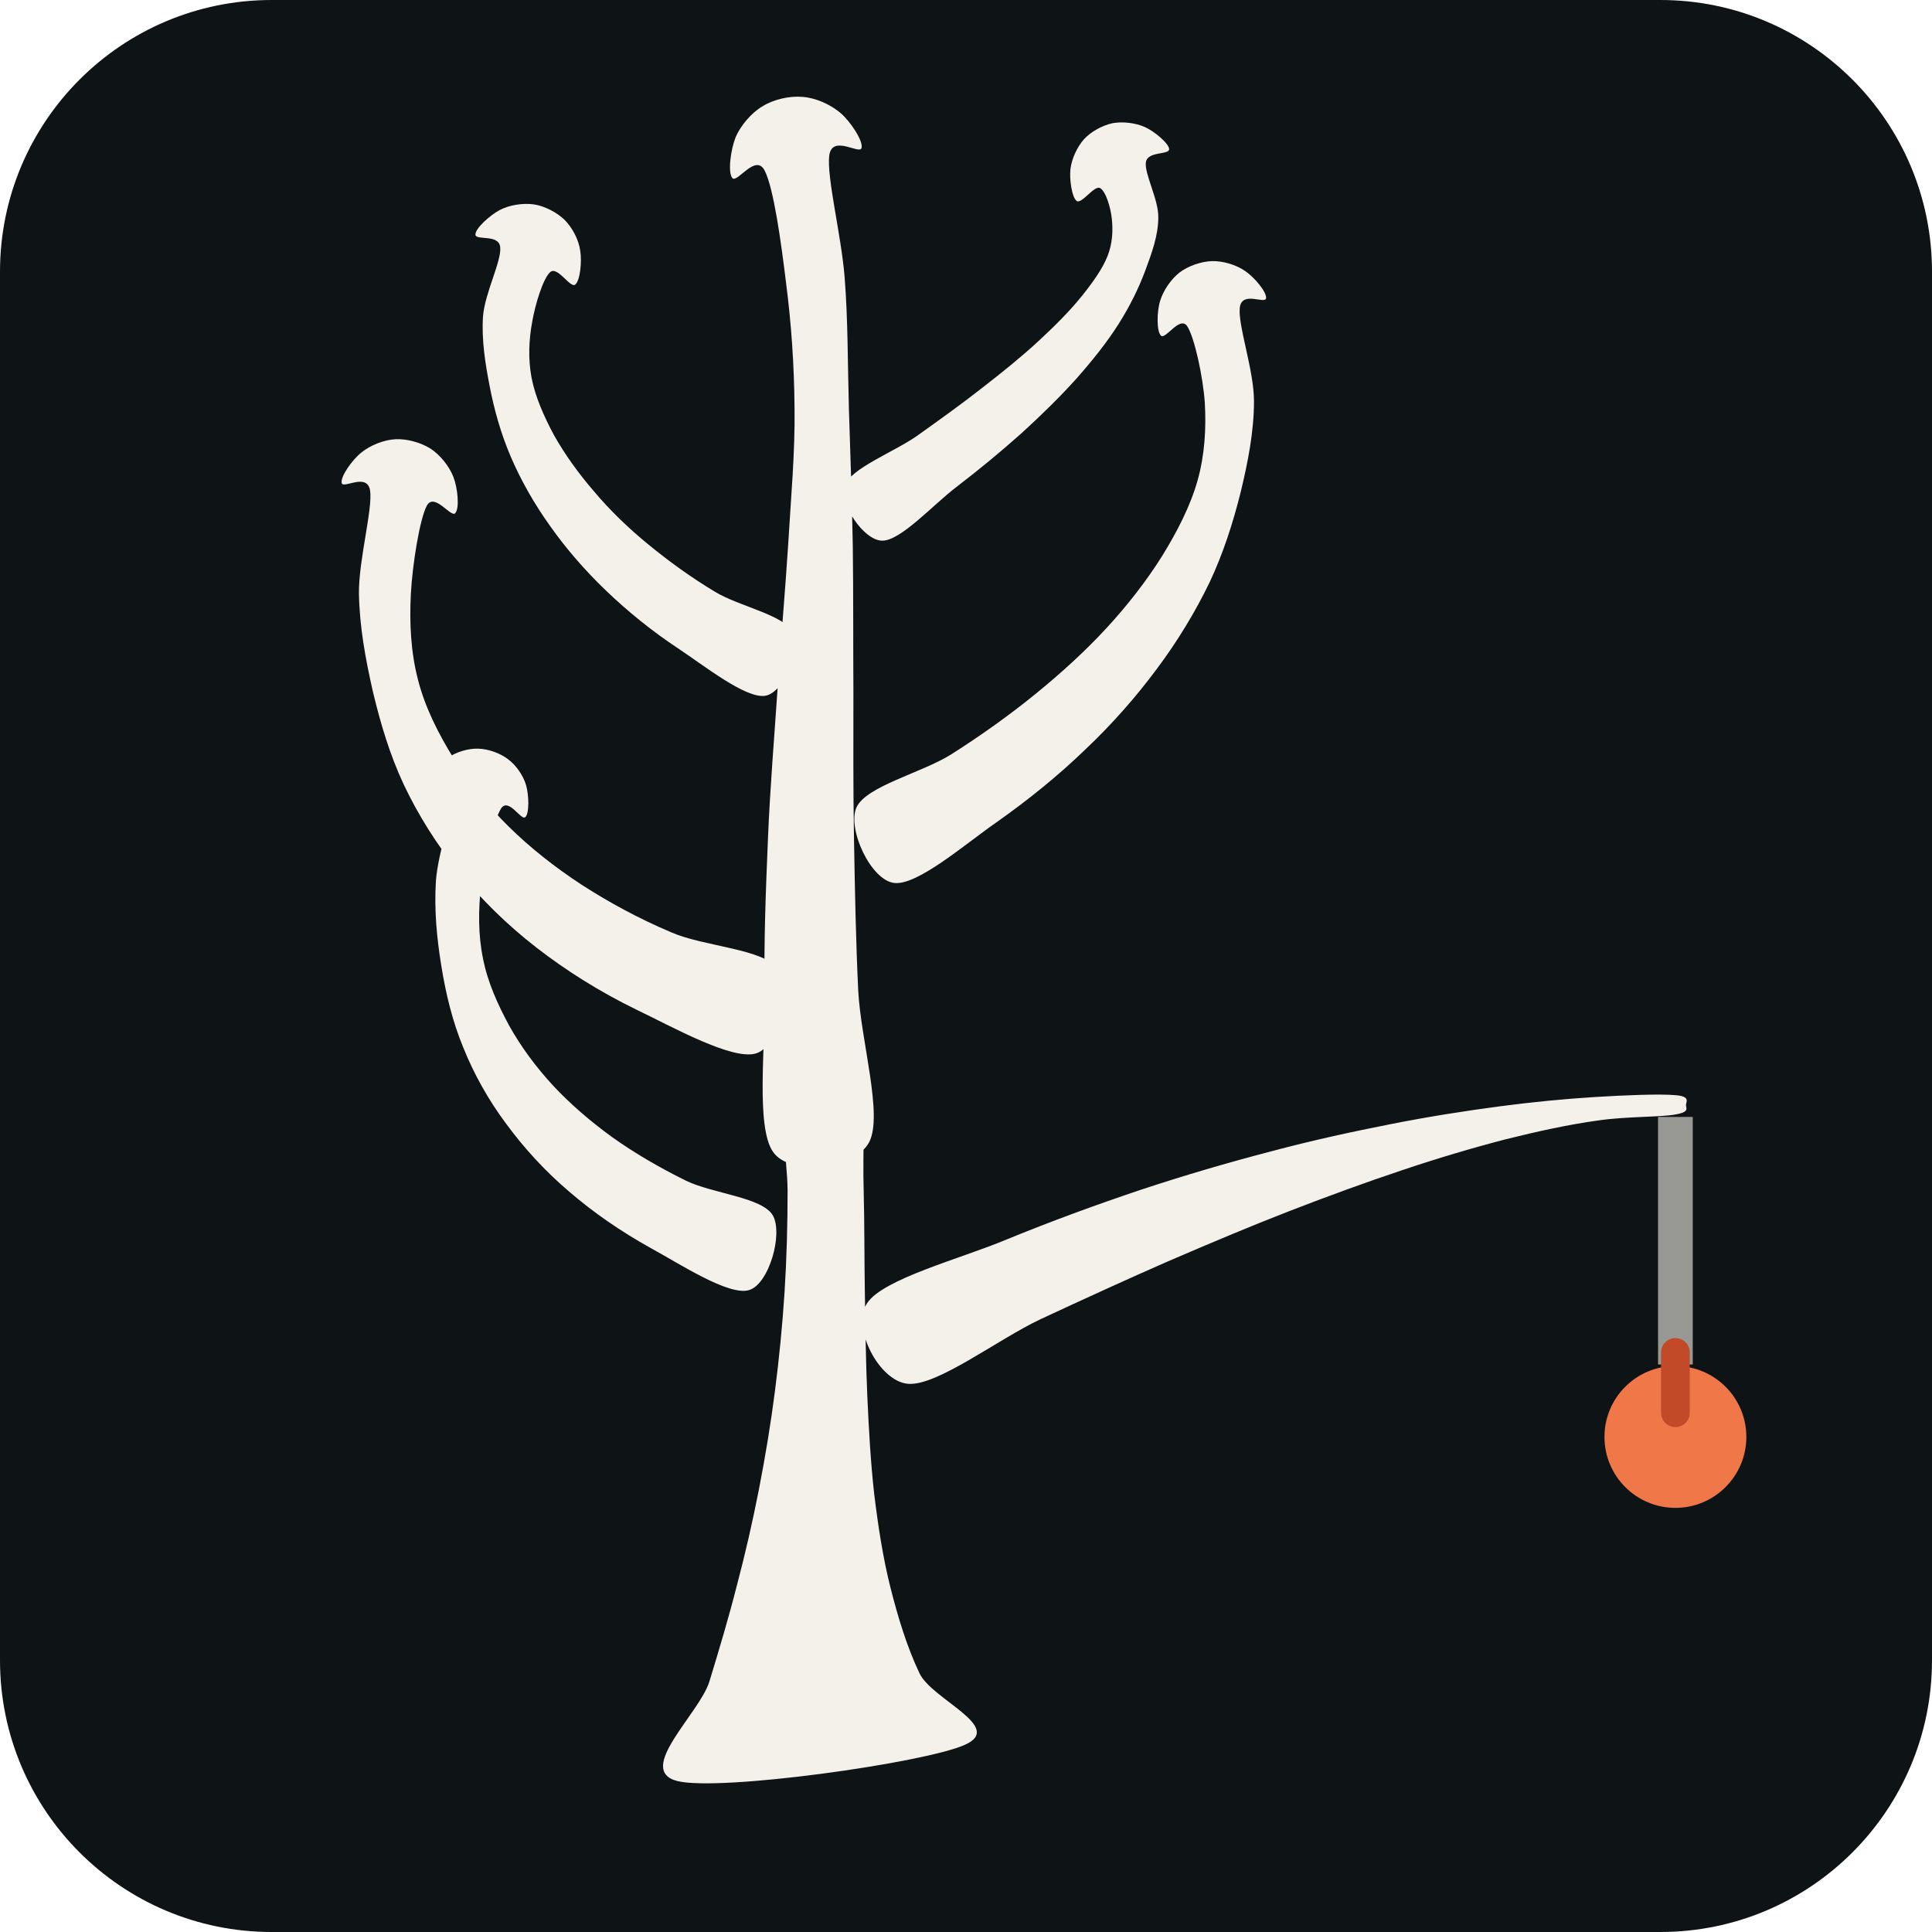
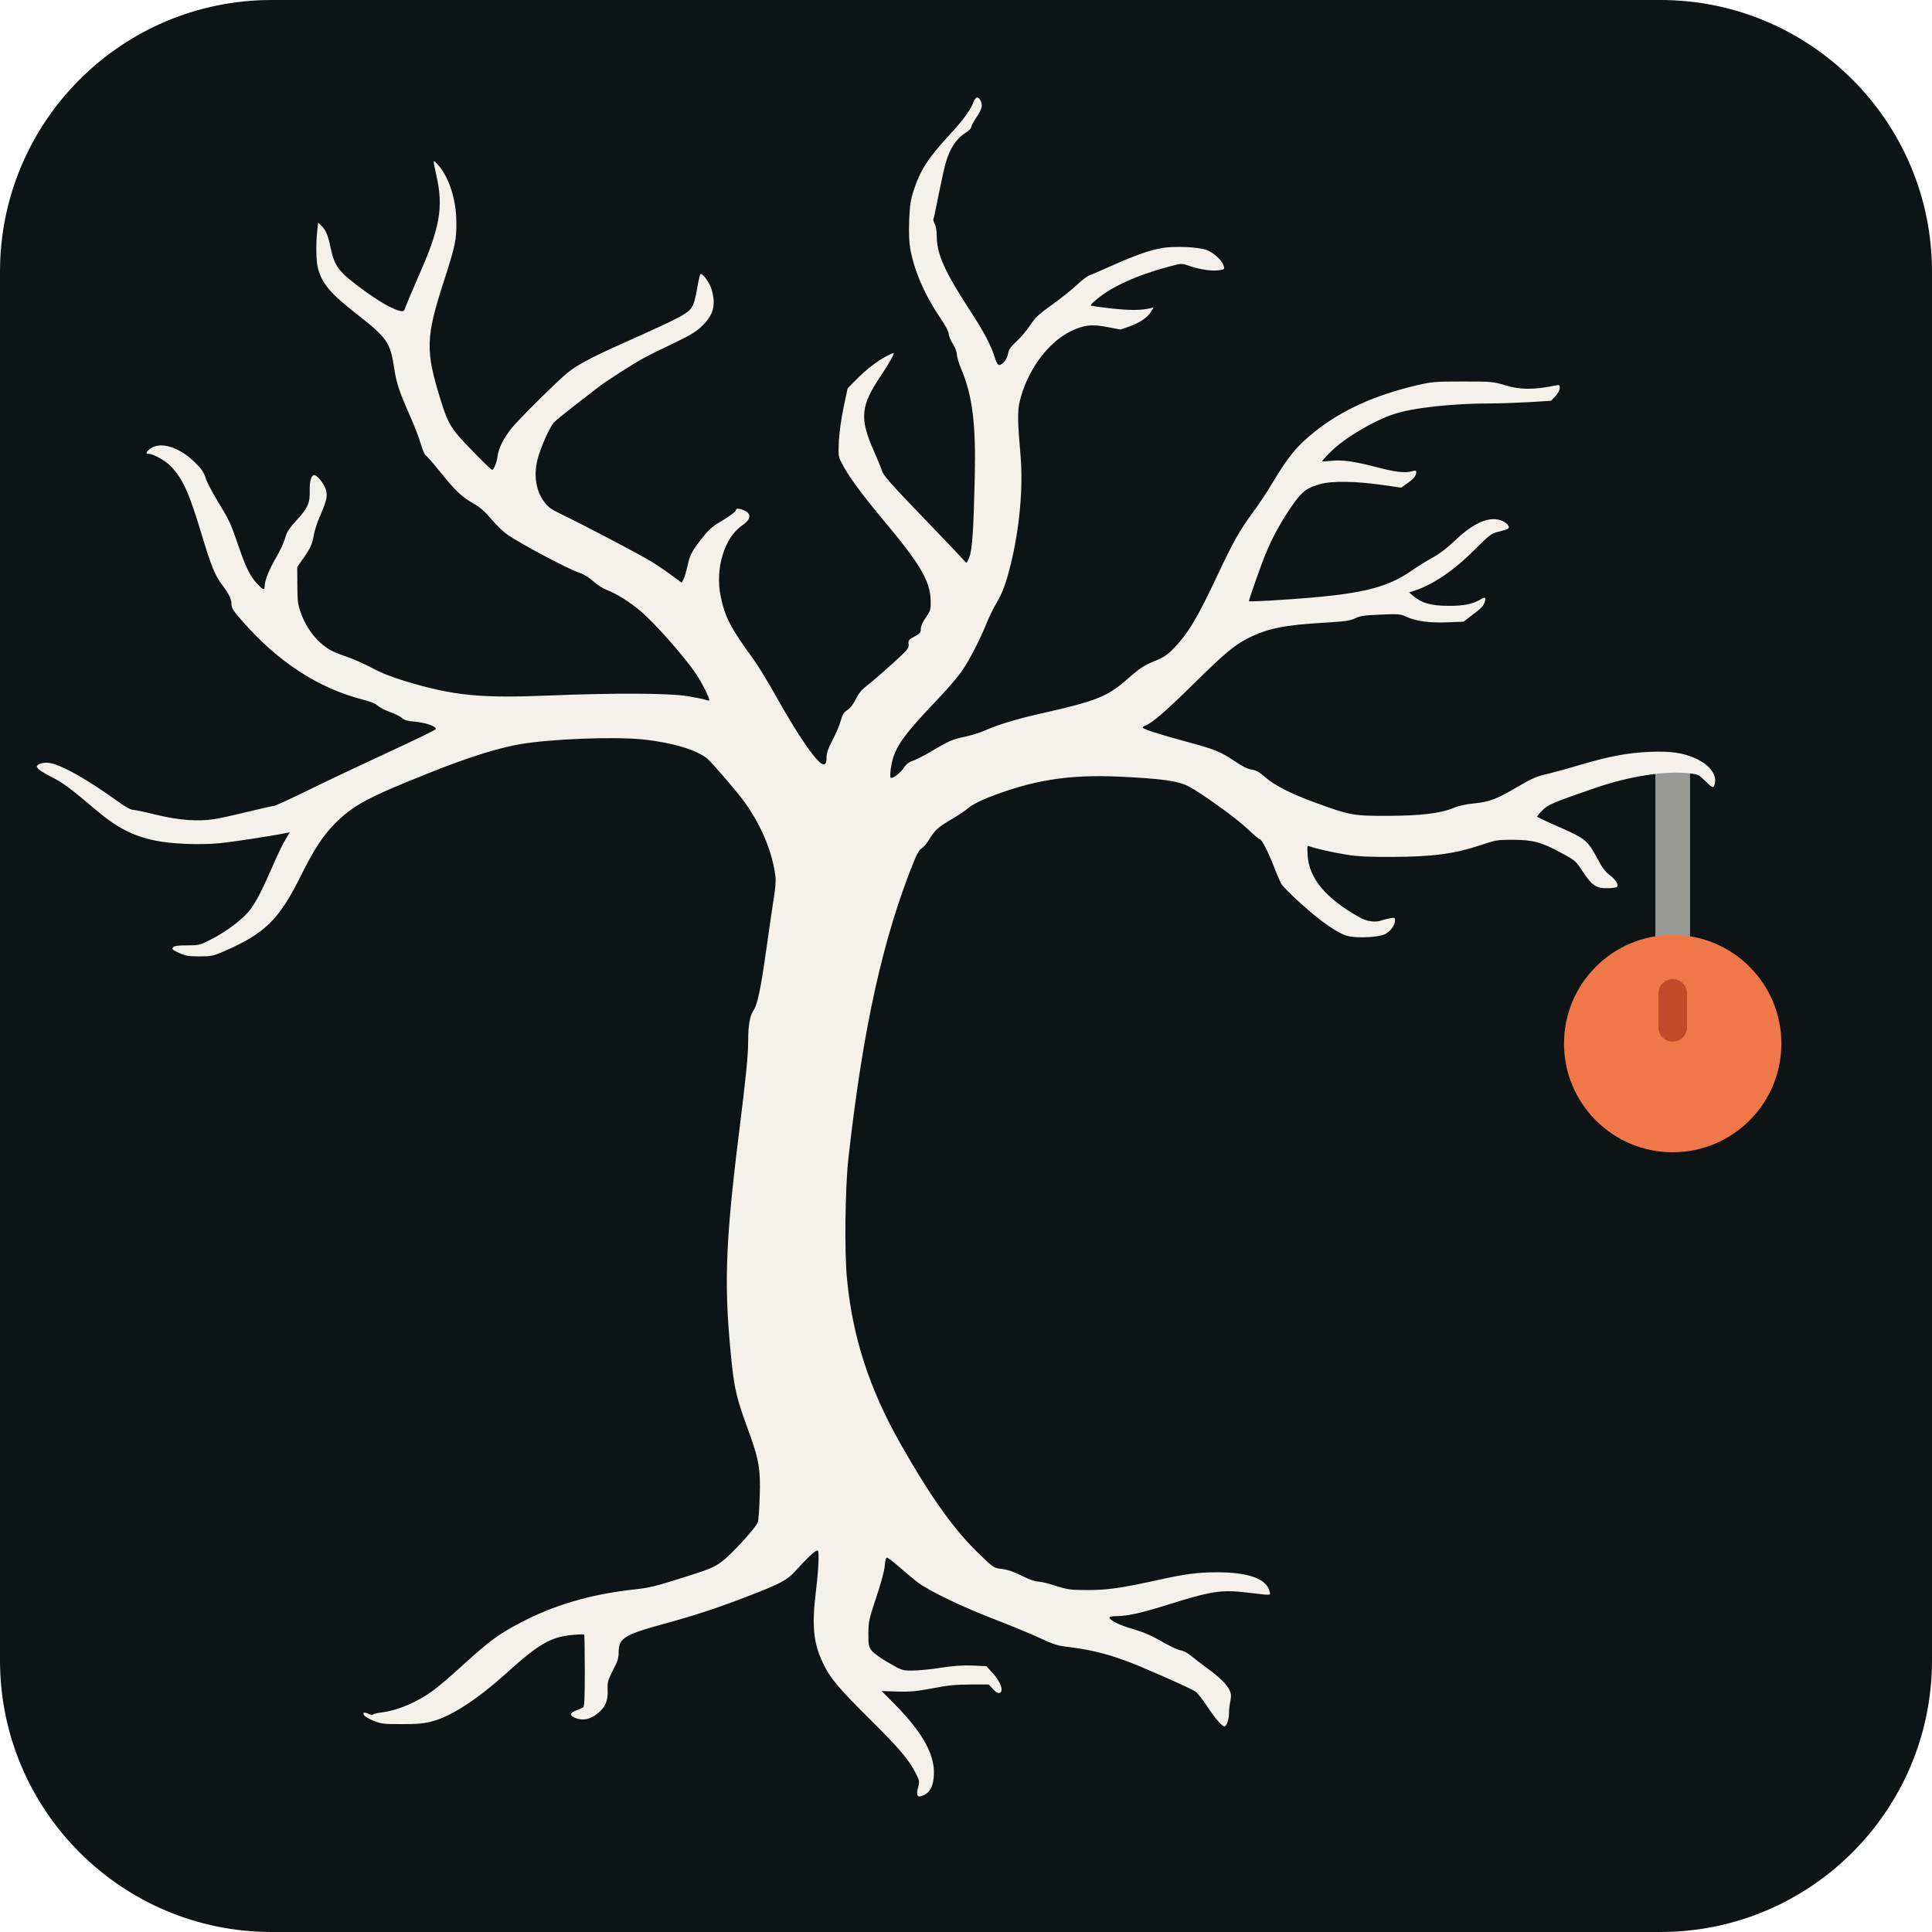
<svg xmlns="http://www.w3.org/2000/svg" width="64" height="64" viewBox="0 0 64 64" role="img" aria-label="gantree">
  <rect width="64" height="64" rx="9" fill="#0e1316" />
-   <path fill="#f4f0ea" d="M 31.96 57.8 C 33.3 57.21 30.87 56.3 30.46 55.43 C 30.05 54.57 29.75 53.59 29.5 52.6 C 29.25 51.61 29.09 50.56 28.96 49.5 C 28.84 48.43 28.78 47.33 28.73 46.23 C 28.68 45.12 28.67 43.99 28.65 42.85 C 28.63 41.72 28.64 40.56 28.61 39.41 C 28.57 38.25 28.69 36.53 28.45 35.91 C 28.21 35.28 27.59 35.62 27.17 35.65 C 26.76 35.68 26.13 35.46 25.95 36.09 C 25.77 36.73 26.08 38.33 26.09 39.44 C 26.09 40.56 26.06 41.68 25.99 42.79 C 25.92 43.89 25.81 45 25.67 46.09 C 25.53 47.18 25.35 48.26 25.14 49.34 C 24.93 50.41 24.69 51.46 24.41 52.52 C 24.14 53.58 23.83 54.62 23.5 55.7 C 23.17 56.77 21.03 58.64 22.44 59 C 23.85 59.35 30.63 58.4 31.96 57.8 Z M 28.79 37.84 C 29.26 36.95 28.52 34.49 28.43 32.82 C 28.35 31.15 28.32 29.47 28.29 27.82 C 28.26 26.16 28.27 24.51 28.27 22.88 C 28.26 21.26 28.27 19.65 28.25 18.09 C 28.22 16.53 28.17 15 28.12 13.51 C 28.08 12.03 28.09 10.59 27.98 9.19 C 27.87 7.8 27.38 5.87 27.47 5.15 C 27.57 4.44 28.48 5.14 28.54 4.9 C 28.6 4.67 28.17 4.02 27.84 3.74 C 27.51 3.46 27.02 3.24 26.59 3.21 C 26.16 3.17 25.63 3.29 25.26 3.52 C 24.89 3.74 24.54 4.15 24.37 4.54 C 24.21 4.94 24.1 5.71 24.26 5.9 C 24.42 6.08 25.03 5.07 25.33 5.65 C 25.63 6.23 25.88 8.06 26.04 9.38 C 26.21 10.69 26.31 12.09 26.32 13.54 C 26.34 14.98 26.2 16.49 26.11 18.03 C 26.01 19.58 25.87 21.17 25.76 22.79 C 25.65 24.42 25.51 26.08 25.44 27.77 C 25.37 29.45 25.3 31.18 25.33 32.91 C 25.36 34.64 25.03 37.34 25.61 38.16 C 26.18 38.98 28.32 38.73 28.79 37.84 Z M 26.26 20.95 C 25.99 20.37 24.48 20.09 23.68 19.6 C 22.88 19.12 22.14 18.58 21.47 18.03 C 20.8 17.48 20.19 16.89 19.68 16.28 C 19.16 15.68 18.71 15.05 18.36 14.43 C 18.02 13.8 17.73 13.14 17.61 12.52 C 17.49 11.89 17.52 11.25 17.63 10.66 C 17.73 10.08 17.99 9.22 18.23 9.01 C 18.47 8.81 18.89 9.55 19.05 9.43 C 19.22 9.31 19.28 8.65 19.22 8.3 C 19.17 7.94 18.96 7.54 18.7 7.28 C 18.44 7.03 18.03 6.82 17.68 6.77 C 17.32 6.72 16.87 6.79 16.55 6.96 C 16.23 7.13 15.74 7.57 15.75 7.77 C 15.75 7.98 16.53 7.74 16.57 8.19 C 16.62 8.64 16.06 9.71 16 10.48 C 15.95 11.25 16.07 12.02 16.22 12.79 C 16.37 13.57 16.59 14.36 16.92 15.13 C 17.25 15.9 17.69 16.68 18.22 17.42 C 18.74 18.16 19.37 18.89 20.08 19.57 C 20.79 20.25 21.6 20.91 22.48 21.49 C 23.35 22.07 24.7 23.14 25.34 23.05 C 25.97 22.96 26.54 21.52 26.26 20.95 Z M 29.22 17.91 C 29.83 17.92 30.89 16.74 31.66 16.15 C 32.43 15.56 33.17 14.95 33.84 14.35 C 34.5 13.75 35.12 13.14 35.66 12.54 C 36.19 11.94 36.67 11.34 37.05 10.74 C 37.43 10.14 37.72 9.55 37.94 8.96 C 38.16 8.37 38.37 7.79 38.37 7.2 C 38.38 6.6 37.9 5.75 37.96 5.37 C 38.02 5 38.73 5.14 38.73 4.94 C 38.72 4.75 38.24 4.35 37.93 4.21 C 37.62 4.07 37.19 4.02 36.86 4.08 C 36.52 4.15 36.14 4.36 35.91 4.61 C 35.68 4.87 35.5 5.26 35.46 5.6 C 35.42 5.94 35.51 6.55 35.67 6.66 C 35.84 6.76 36.25 6.13 36.44 6.23 C 36.63 6.33 36.79 6.87 36.83 7.24 C 36.87 7.62 36.86 8.04 36.69 8.48 C 36.52 8.91 36.19 9.37 35.81 9.84 C 35.43 10.31 34.94 10.8 34.4 11.3 C 33.86 11.8 33.23 12.31 32.56 12.83 C 31.9 13.35 31.16 13.88 30.39 14.43 C 29.63 14.97 28.18 15.51 27.98 16.09 C 27.79 16.67 28.6 17.9 29.22 17.91 Z M 25.77 32.1 C 25.31 31.43 23.33 31.36 22.25 30.89 C 21.16 30.43 20.17 29.89 19.27 29.31 C 18.37 28.72 17.56 28.08 16.85 27.38 C 16.14 26.68 15.53 25.92 15.02 25.11 C 14.52 24.3 14.08 23.43 13.85 22.53 C 13.61 21.62 13.56 20.65 13.61 19.68 C 13.66 18.72 13.9 17.2 14.14 16.75 C 14.39 16.3 14.94 17.16 15.08 17 C 15.23 16.84 15.16 16.16 15.02 15.8 C 14.88 15.44 14.58 15.07 14.26 14.86 C 13.94 14.66 13.48 14.53 13.1 14.55 C 12.71 14.57 12.27 14.75 11.97 14.99 C 11.67 15.23 11.27 15.79 11.32 16 C 11.36 16.21 12.16 15.64 12.26 16.25 C 12.35 16.86 11.88 18.55 11.89 19.66 C 11.91 20.77 12.11 21.84 12.35 22.9 C 12.6 23.95 12.91 25 13.38 26 C 13.85 26.99 14.46 27.97 15.19 28.87 C 15.92 29.77 16.79 30.63 17.77 31.39 C 18.75 32.15 19.86 32.85 21.07 33.44 C 22.28 34.02 24.24 35.12 25.03 34.9 C 25.81 34.68 26.24 32.77 25.77 32.1 Z M 29.63 29.25 C 30.4 29.33 31.96 27.97 33.01 27.24 C 34.06 26.5 35.06 25.69 35.94 24.84 C 36.83 24 37.63 23.09 38.32 22.16 C 39.01 21.24 39.6 20.26 40.07 19.29 C 40.53 18.31 40.85 17.3 41.1 16.3 C 41.34 15.3 41.54 14.3 41.54 13.28 C 41.54 12.27 41 10.76 41.07 10.19 C 41.14 9.62 41.91 10.09 41.94 9.88 C 41.97 9.68 41.55 9.18 41.25 8.98 C 40.95 8.77 40.51 8.64 40.15 8.65 C 39.79 8.66 39.36 8.81 39.07 9.03 C 38.79 9.25 38.53 9.63 38.43 9.97 C 38.32 10.32 38.31 10.98 38.46 11.12 C 38.61 11.26 39.09 10.44 39.33 10.81 C 39.57 11.18 39.85 12.48 39.91 13.33 C 39.96 14.18 39.91 15.07 39.67 15.92 C 39.43 16.77 38.99 17.62 38.49 18.43 C 37.98 19.24 37.36 20.04 36.66 20.8 C 35.96 21.56 35.16 22.29 34.3 22.99 C 33.44 23.69 32.5 24.36 31.51 24.99 C 30.52 25.61 28.69 26.04 28.37 26.75 C 28.06 27.46 28.85 29.17 29.63 29.25 Z M 25.6 40.26 C 25.25 39.66 23.6 39.54 22.72 39.11 C 21.83 38.67 21.01 38.19 20.28 37.67 C 19.55 37.14 18.89 36.57 18.32 35.96 C 17.75 35.34 17.26 34.68 16.87 33.98 C 16.49 33.28 16.15 32.53 16 31.75 C 15.84 30.98 15.84 30.14 15.94 29.31 C 16.04 28.48 16.36 27.16 16.6 26.78 C 16.85 26.41 17.26 27.19 17.4 27.07 C 17.54 26.94 17.52 26.34 17.43 26.02 C 17.34 25.7 17.1 25.35 16.83 25.15 C 16.57 24.95 16.18 24.81 15.84 24.8 C 15.51 24.79 15.11 24.91 14.84 25.1 C 14.56 25.29 14.17 25.75 14.2 25.93 C 14.22 26.12 14.96 25.68 15 26.22 C 15.04 26.76 14.51 28.22 14.44 29.18 C 14.38 30.15 14.47 31.08 14.62 32 C 14.77 32.93 14.99 33.84 15.35 34.71 C 15.7 35.58 16.18 36.44 16.77 37.23 C 17.35 38.02 18.05 38.79 18.85 39.47 C 19.65 40.16 20.56 40.79 21.55 41.34 C 22.54 41.88 24.12 42.92 24.8 42.74 C 25.47 42.56 25.95 40.87 25.6 40.26 Z M 30.07 45.84 C 31.03 45.93 33.03 44.38 34.47 43.7 C 35.91 43.03 37.33 42.38 38.7 41.78 C 40.07 41.19 41.42 40.62 42.71 40.12 C 44 39.62 45.26 39.16 46.46 38.76 C 47.65 38.36 48.8 38.02 49.88 37.74 C 50.96 37.47 51.98 37.25 52.92 37.12 C 53.85 36.98 55.01 37.01 55.49 36.92 C 55.98 36.84 55.85 36.71 55.85 36.61 C 55.85 36.5 56.01 36.32 55.51 36.28 C 55 36.23 53.81 36.28 52.84 36.34 C 51.87 36.4 50.8 36.5 49.67 36.65 C 48.54 36.8 47.32 36.99 46.06 37.24 C 44.79 37.49 43.45 37.78 42.07 38.15 C 40.69 38.51 39.25 38.93 37.8 39.41 C 36.34 39.9 34.83 40.45 33.32 41.07 C 31.81 41.7 29.27 42.36 28.73 43.16 C 28.19 43.95 29.11 45.75 30.07 45.84 Z" />
-   <line x1="55.5" y1="37" x2="55.5" y2="45.2" stroke="#f4f0ea" stroke-opacity="0.6" stroke-width="1.15" />
-   <circle cx="55.5" cy="47.6" r="2.35" fill="#f07848" />
-   <path d="M55.5 44.8 V46.8" fill="none" stroke="#c24a28" stroke-width="0.95" stroke-linecap="round" />
+   <g fill="#f4f0ea" transform="translate(1.2 3.2) scale(0.044)">
+     <g transform="translate(0,1280) scale(0.1,-0.1)">
+       <path d="M7057 12760 c-24 -63 -80 -139 -183 -250 -159 -172 -221 -268 -269 -420 -23 -70 -28 -110 -33 -224 -3 -90 0 -164 8 -210 30 -167 109 -350 225 -520 40 -59 65 -106 65 -123 0 -14 14 -48 31 -74 18 -28 30 -61 30 -81 1 -18 16 -71 36 -116 82 -198 108 -409 99 -806 -9 -396 -19 -552 -41 -603 -9 -24 -19 -43 -21 -43 -3 0 -19 17 -37 37 -18 21 -141 150 -274 288 -265 275 -318 335 -328 374 -4 14 -31 80 -60 146 -107 243 -99 336 53 562 60 89 107 173 97 173 -3 0 -27 -11 -53 -24 -66 -33 -156 -103 -230 -178 l-63 -64 -30 -140 c-17 -81 -32 -187 -36 -254 -5 -110 -5 -118 20 -166 49 -98 147 -231 316 -434 278 -331 352 -459 355 -606 1 -66 -1 -74 -36 -125 -25 -35 -38 -66 -38 -86 0 -28 -6 -35 -48 -58 -44 -24 -48 -29 -44 -58 3 -30 -5 -40 -128 -152 -73 -66 -156 -138 -186 -160 -39 -29 -61 -56 -84 -102 -20 -40 -43 -69 -64 -82 -26 -17 -36 -32 -49 -80 -9 -33 -37 -99 -62 -146 -34 -65 -45 -98 -45 -131 0 -33 -5 -46 -17 -51 -38 -15 -181 187 -363 512 -62 110 -138 235 -169 277 -174 239 -215 317 -248 476 -43 208 28 441 160 532 80 54 74 103 -15 125 -20 5 -27 3 -32 -12 -3 -10 -47 -43 -96 -72 -74 -43 -101 -66 -149 -125 -83 -105 -98 -132 -117 -216 -9 -41 -23 -87 -30 -102 l-14 -28 -76 56 c-42 31 -110 77 -152 103 -80 50 -505 273 -675 355 -80 38 -103 55 -132 94 -64 86 -82 204 -49 327 22 86 92 241 123 273 14 15 82 70 149 122 68 52 151 117 185 143 67 52 281 188 362 230 28 15 121 61 208 102 131 63 167 86 215 133 82 81 100 156 67 270 -16 54 -72 129 -85 115 -4 -4 -15 -52 -24 -107 -9 -54 -23 -110 -31 -125 -33 -64 -61 -79 -559 -302 -213 -96 -314 -150 -386 -208 -71 -57 -367 -350 -420 -416 -61 -77 -99 -152 -107 -213 -6 -49 -28 -102 -42 -102 -4 0 -71 64 -147 143 -159 162 -183 200 -239 382 -116 374 -113 470 24 895 87 270 95 310 94 445 0 168 -56 340 -138 431 -41 44 -40 48 -12 -81 54 -242 27 -393 -137 -762 -45 -104 -88 -205 -95 -225 -11 -34 -15 -37 -39 -32 -61 14 -154 67 -278 157 -187 137 -218 177 -248 320 -18 91 -37 135 -70 166 l-24 22 -7 -68 c-10 -97 -8 -226 6 -275 30 -115 93 -189 284 -339 238 -186 260 -217 290 -414 18 -116 36 -170 116 -352 33 -73 70 -169 83 -214 13 -45 30 -86 39 -91 9 -4 58 -61 110 -126 113 -140 159 -184 251 -237 51 -29 86 -61 134 -118 36 -43 90 -95 121 -116 112 -76 460 -260 540 -286 34 -11 72 -35 105 -64 28 -26 74 -55 101 -65 73 -28 177 -93 253 -158 109 -92 333 -345 421 -477 44 -64 106 -190 98 -197 -2 -3 -15 0 -29 5 -14 5 -74 17 -134 27 -138 23 -548 25 -1039 5 -522 -21 -719 -2 -1080 106 -104 31 -183 62 -260 103 -60 31 -141 68 -180 80 -38 13 -90 33 -115 45 -103 52 -193 161 -238 289 -22 62 -26 88 -26 208 l-1 136 41 59 c58 82 71 110 84 182 6 34 26 97 45 139 52 121 60 155 46 202 -13 44 -65 110 -87 110 -24 0 -36 -41 -35 -116 2 -96 -12 -128 -100 -225 -57 -63 -74 -89 -85 -133 -8 -30 -37 -93 -65 -141 -54 -92 -89 -178 -89 -220 0 -35 -11 -31 -58 19 -54 59 -84 121 -143 293 -56 164 -66 185 -159 337 -37 61 -76 136 -85 166 -14 43 -32 69 -80 116 -117 115 -258 159 -334 105 -35 -25 -40 -41 -13 -41 39 0 141 -61 180 -108 85 -101 125 -193 217 -497 73 -242 100 -308 154 -380 52 -69 71 -108 71 -147 0 -28 14 -50 78 -123 274 -313 575 -509 915 -596 51 -13 92 -29 107 -44 14 -13 56 -35 93 -48 38 -14 79 -34 91 -46 16 -15 41 -22 96 -27 82 -7 164 -36 158 -56 -3 -7 -157 -82 -344 -168 -186 -86 -456 -213 -598 -283 -142 -70 -267 -127 -276 -127 -9 0 -97 -20 -196 -44 -98 -24 -214 -50 -257 -56 -119 -19 -266 -8 -437 34 -80 20 -157 36 -171 36 -16 0 -58 23 -105 57 -266 191 -460 297 -545 298 -25 0 -53 -6 -63 -14 -15 -13 -15 -15 1 -34 10 -10 56 -39 103 -62 82 -41 135 -81 335 -250 151 -128 274 -192 440 -226 123 -26 332 -34 485 -20 105 10 408 57 502 77 l27 5 -33 -55 c-19 -31 -62 -120 -96 -199 -83 -189 -115 -251 -163 -320 -50 -71 -174 -167 -300 -232 -86 -44 -91 -45 -181 -45 -71 0 -97 -4 -106 -15 -11 -13 -4 -19 45 -42 50 -22 72 -26 154 -26 88 0 103 3 179 36 311 134 418 237 582 566 100 202 167 304 254 393 138 140 247 200 702 381 298 120 527 192 694 221 232 40 710 59 930 36 219 -23 409 -80 485 -147 35 -30 207 -231 264 -306 134 -180 221 -384 246 -574 5 -35 0 -95 -14 -180 -11 -71 -36 -243 -56 -384 -40 -286 -66 -408 -95 -449 -27 -38 -40 -113 -40 -227 0 -108 -15 -264 -70 -703 -106 -856 -114 -1166 -50 -1760 18 -162 40 -249 110 -441 91 -245 104 -317 97 -529 -3 -91 -9 -177 -14 -192 -12 -39 -196 -241 -271 -297 -56 -42 -88 -56 -255 -109 -241 -77 -288 -89 -412 -102 -324 -36 -601 -118 -854 -252 -166 -87 -230 -136 -446 -332 -71 -65 -161 -142 -200 -171 -119 -90 -275 -157 -402 -171 -29 -4 -56 -11 -59 -15 -3 -5 -18 -2 -34 6 -16 8 -31 11 -35 6 -9 -15 21 -38 82 -62 52 -20 75 -23 208 -22 121 0 165 4 230 22 143 38 342 169 560 366 237 215 331 269 491 283 46 5 87 6 89 3 3 -2 5 -125 5 -272 0 -203 -3 -270 -12 -276 -7 -4 -31 -15 -53 -23 -51 -20 -51 -41 0 -59 54 -19 104 -8 156 32 62 47 85 97 81 180 -2 62 1 73 40 149 36 69 43 91 43 139 0 102 45 130 335 209 240 66 391 115 626 205 255 98 307 125 368 193 78 86 133 140 156 152 19 10 20 8 20 -64 0 -41 -9 -152 -21 -248 -30 -251 -18 -378 52 -527 52 -113 117 -191 349 -421 231 -229 299 -309 352 -414 28 -55 29 -60 17 -107 -17 -65 -4 -80 45 -56 42 20 66 62 73 131 16 160 -73 328 -293 552 l-99 100 116 -4 c97 -3 139 1 265 24 119 23 177 29 287 29 l139 0 29 -32 c31 -35 56 -42 65 -18 10 26 -16 81 -64 135 l-48 53 -104 5 c-76 3 -143 -2 -242 -17 -75 -12 -171 -21 -213 -21 -74 0 -78 1 -176 58 -59 33 -112 71 -128 91 -24 32 -26 42 -26 130 1 90 4 107 59 271 36 107 61 199 64 237 3 40 9 63 17 63 7 0 47 -30 89 -67 43 -38 105 -90 139 -116 85 -66 340 -189 597 -287 118 -46 267 -107 330 -137 92 -43 131 -56 193 -63 168 -20 286 -47 452 -107 104 -37 482 -204 523 -231 13 -8 51 -56 84 -106 66 -99 115 -156 134 -156 16 0 34 53 34 100 0 21 4 61 10 89 8 45 7 58 -9 89 -24 45 -72 92 -171 164 -41 31 -94 71 -117 90 -24 21 -57 38 -80 41 -21 4 -84 34 -141 67 -74 43 -134 69 -210 91 -103 29 -182 68 -182 89 0 6 25 10 55 10 76 0 183 23 355 77 361 113 427 124 631 100 184 -22 173 -23 164 10 -23 94 -157 143 -395 143 -144 0 -244 -13 -453 -60 -265 -58 -374 -74 -522 -74 -129 1 -148 3 -239 32 -54 18 -114 32 -133 32 -22 0 -70 17 -123 44 -60 30 -107 46 -148 51 -60 7 -64 9 -150 91 -203 190 -381 438 -620 860 -230 406 -357 799 -398 1234 -20 203 -14 679 10 900 109 982 261 1671 498 2252 20 50 39 81 55 89 13 7 37 35 54 63 46 75 65 93 168 154 52 30 111 70 131 88 20 18 78 49 135 72 341 136 617 180 1003 162 316 -15 438 -32 516 -72 90 -46 356 -237 439 -315 48 -46 92 -83 97 -83 15 0 59 -83 104 -197 23 -60 49 -120 57 -135 24 -46 251 -250 356 -320 69 -47 116 -71 152 -79 77 -16 227 -8 275 15 42 21 76 67 76 104 0 21 -3 22 -37 16 -21 -4 -48 -11 -61 -15 -49 -19 -113 -10 -171 23 -253 142 -378 292 -389 466 -4 69 -3 75 13 68 46 -17 178 -47 279 -63 84 -14 168 -18 351 -17 297 1 463 23 655 87 119 40 130 42 245 42 153 -1 216 -17 363 -97 111 -60 113 -62 167 -145 68 -102 98 -123 180 -123 33 0 66 4 73 9 21 13 -4 54 -53 91 -32 24 -57 57 -92 124 -71 134 -91 151 -285 236 -93 40 -168 76 -168 79 0 4 17 25 39 47 41 43 81 60 401 170 257 88 522 129 705 109 66 -7 72 -10 119 -56 54 -53 61 -57 70 -33 27 71 -32 153 -145 203 -93 41 -183 54 -339 48 -168 -7 -310 -34 -536 -101 -82 -25 -183 -52 -223 -62 -95 -21 -125 -34 -241 -102 -155 -91 -207 -111 -322 -123 -65 -6 -122 -19 -159 -35 -98 -41 -246 -58 -499 -59 -257 0 -276 3 -542 100 -183 67 -307 130 -378 193 -42 37 -65 50 -98 55 -30 4 -70 23 -131 65 -104 70 -150 89 -371 148 -203 55 -320 93 -320 104 0 5 9 11 20 15 48 15 161 113 375 325 224 220 294 279 402 334 146 73 269 98 583 116 145 9 181 14 220 32 37 19 69 23 190 28 136 6 148 5 195 -16 75 -34 172 -47 309 -42 l122 5 64 49 c74 55 87 70 96 102 9 31 0 37 -28 19 -59 -37 -131 -52 -248 -51 -129 1 -197 20 -260 72 l-34 29 39 13 c142 46 297 151 458 312 114 113 123 120 180 133 33 8 65 19 70 24 15 15 -17 48 -60 62 -88 29 -204 -22 -338 -150 -60 -57 -119 -103 -171 -131 -43 -24 -114 -67 -156 -97 -198 -138 -395 -183 -970 -221 -142 -10 -258 -14 -258 -11 0 14 93 278 127 359 48 118 113 237 195 356 77 112 114 140 223 169 85 22 261 19 446 -7 l155 -22 47 33 c47 32 67 57 67 85 0 12 -6 13 -37 4 -49 -13 -127 -4 -265 33 -159 42 -259 56 -337 47 -36 -4 -67 -6 -69 -3 -2 2 27 35 65 72 99 100 322 233 473 282 147 49 442 81 735 81 71 0 202 5 290 10 l160 10 33 35 c19 21 32 45 32 61 0 23 -3 25 -27 20 -170 -35 -272 -34 -388 2 -87 26 -98 27 -315 27 -211 0 -233 -2 -344 -28 -320 -75 -570 -189 -772 -351 -137 -110 -196 -183 -324 -396 -34 -58 -97 -152 -140 -210 -100 -136 -148 -221 -265 -470 -154 -328 -225 -446 -338 -561 -41 -42 -73 -63 -123 -83 -93 -37 -119 -54 -227 -148 -143 -125 -229 -159 -627 -249 -191 -42 -345 -89 -446 -135 -33 -14 -98 -34 -145 -44 -92 -19 -116 -30 -255 -112 -50 -30 -110 -60 -133 -68 -31 -10 -51 -26 -72 -57 -25 -36 -72 -73 -94 -73 -9 0 -6 55 6 112 26 121 92 215 330 464 79 82 167 184 195 225 59 84 135 232 189 364 20 50 54 119 76 155 45 76 70 145 105 285 67 271 95 581 75 817 -23 267 -24 337 -7 411 53 227 207 441 378 527 102 51 164 59 287 34 l94 -18 66 23 c78 27 140 70 165 113 l19 31 -24 -6 c-69 -17 -156 -17 -294 -2 -82 9 -152 19 -155 22 -8 8 76 77 148 120 117 69 273 130 467 180 69 18 70 18 137 -5 78 -26 170 -38 221 -28 34 6 35 8 26 35 -14 41 -77 98 -129 117 -61 22 -243 30 -334 14 -96 -17 -203 -55 -376 -132 -80 -36 -156 -69 -170 -73 -14 -4 -55 -35 -91 -69 -36 -34 -120 -102 -187 -150 -104 -74 -130 -98 -168 -156 -25 -38 -71 -93 -103 -122 -45 -42 -59 -62 -64 -92 -7 -42 -41 -86 -67 -86 -11 0 -22 18 -34 58 -31 97 -80 190 -196 367 -180 277 -240 412 -240 542 0 38 -6 76 -15 94 -9 16 -13 34 -10 38 3 5 21 89 40 188 20 98 43 203 52 233 31 109 80 184 149 227 24 15 44 35 44 44 0 9 18 43 40 75 40 60 48 90 30 123 -18 35 -37 31 -53 -9z" />
+     </g>
+   </g>
+   <line x1="55.41" y1="25.11" x2="55.41" y2="33.31" stroke="#f4f0ea" stroke-opacity="0.6" stroke-width="1.15" />
+   <circle cx="55.41" cy="34.57" r="3.6" fill="#f07848" />
+   <path d="M55.41 32.91 V34.03" fill="none" stroke="#c24a28" stroke-width="0.95" stroke-linecap="round" />
</svg>
